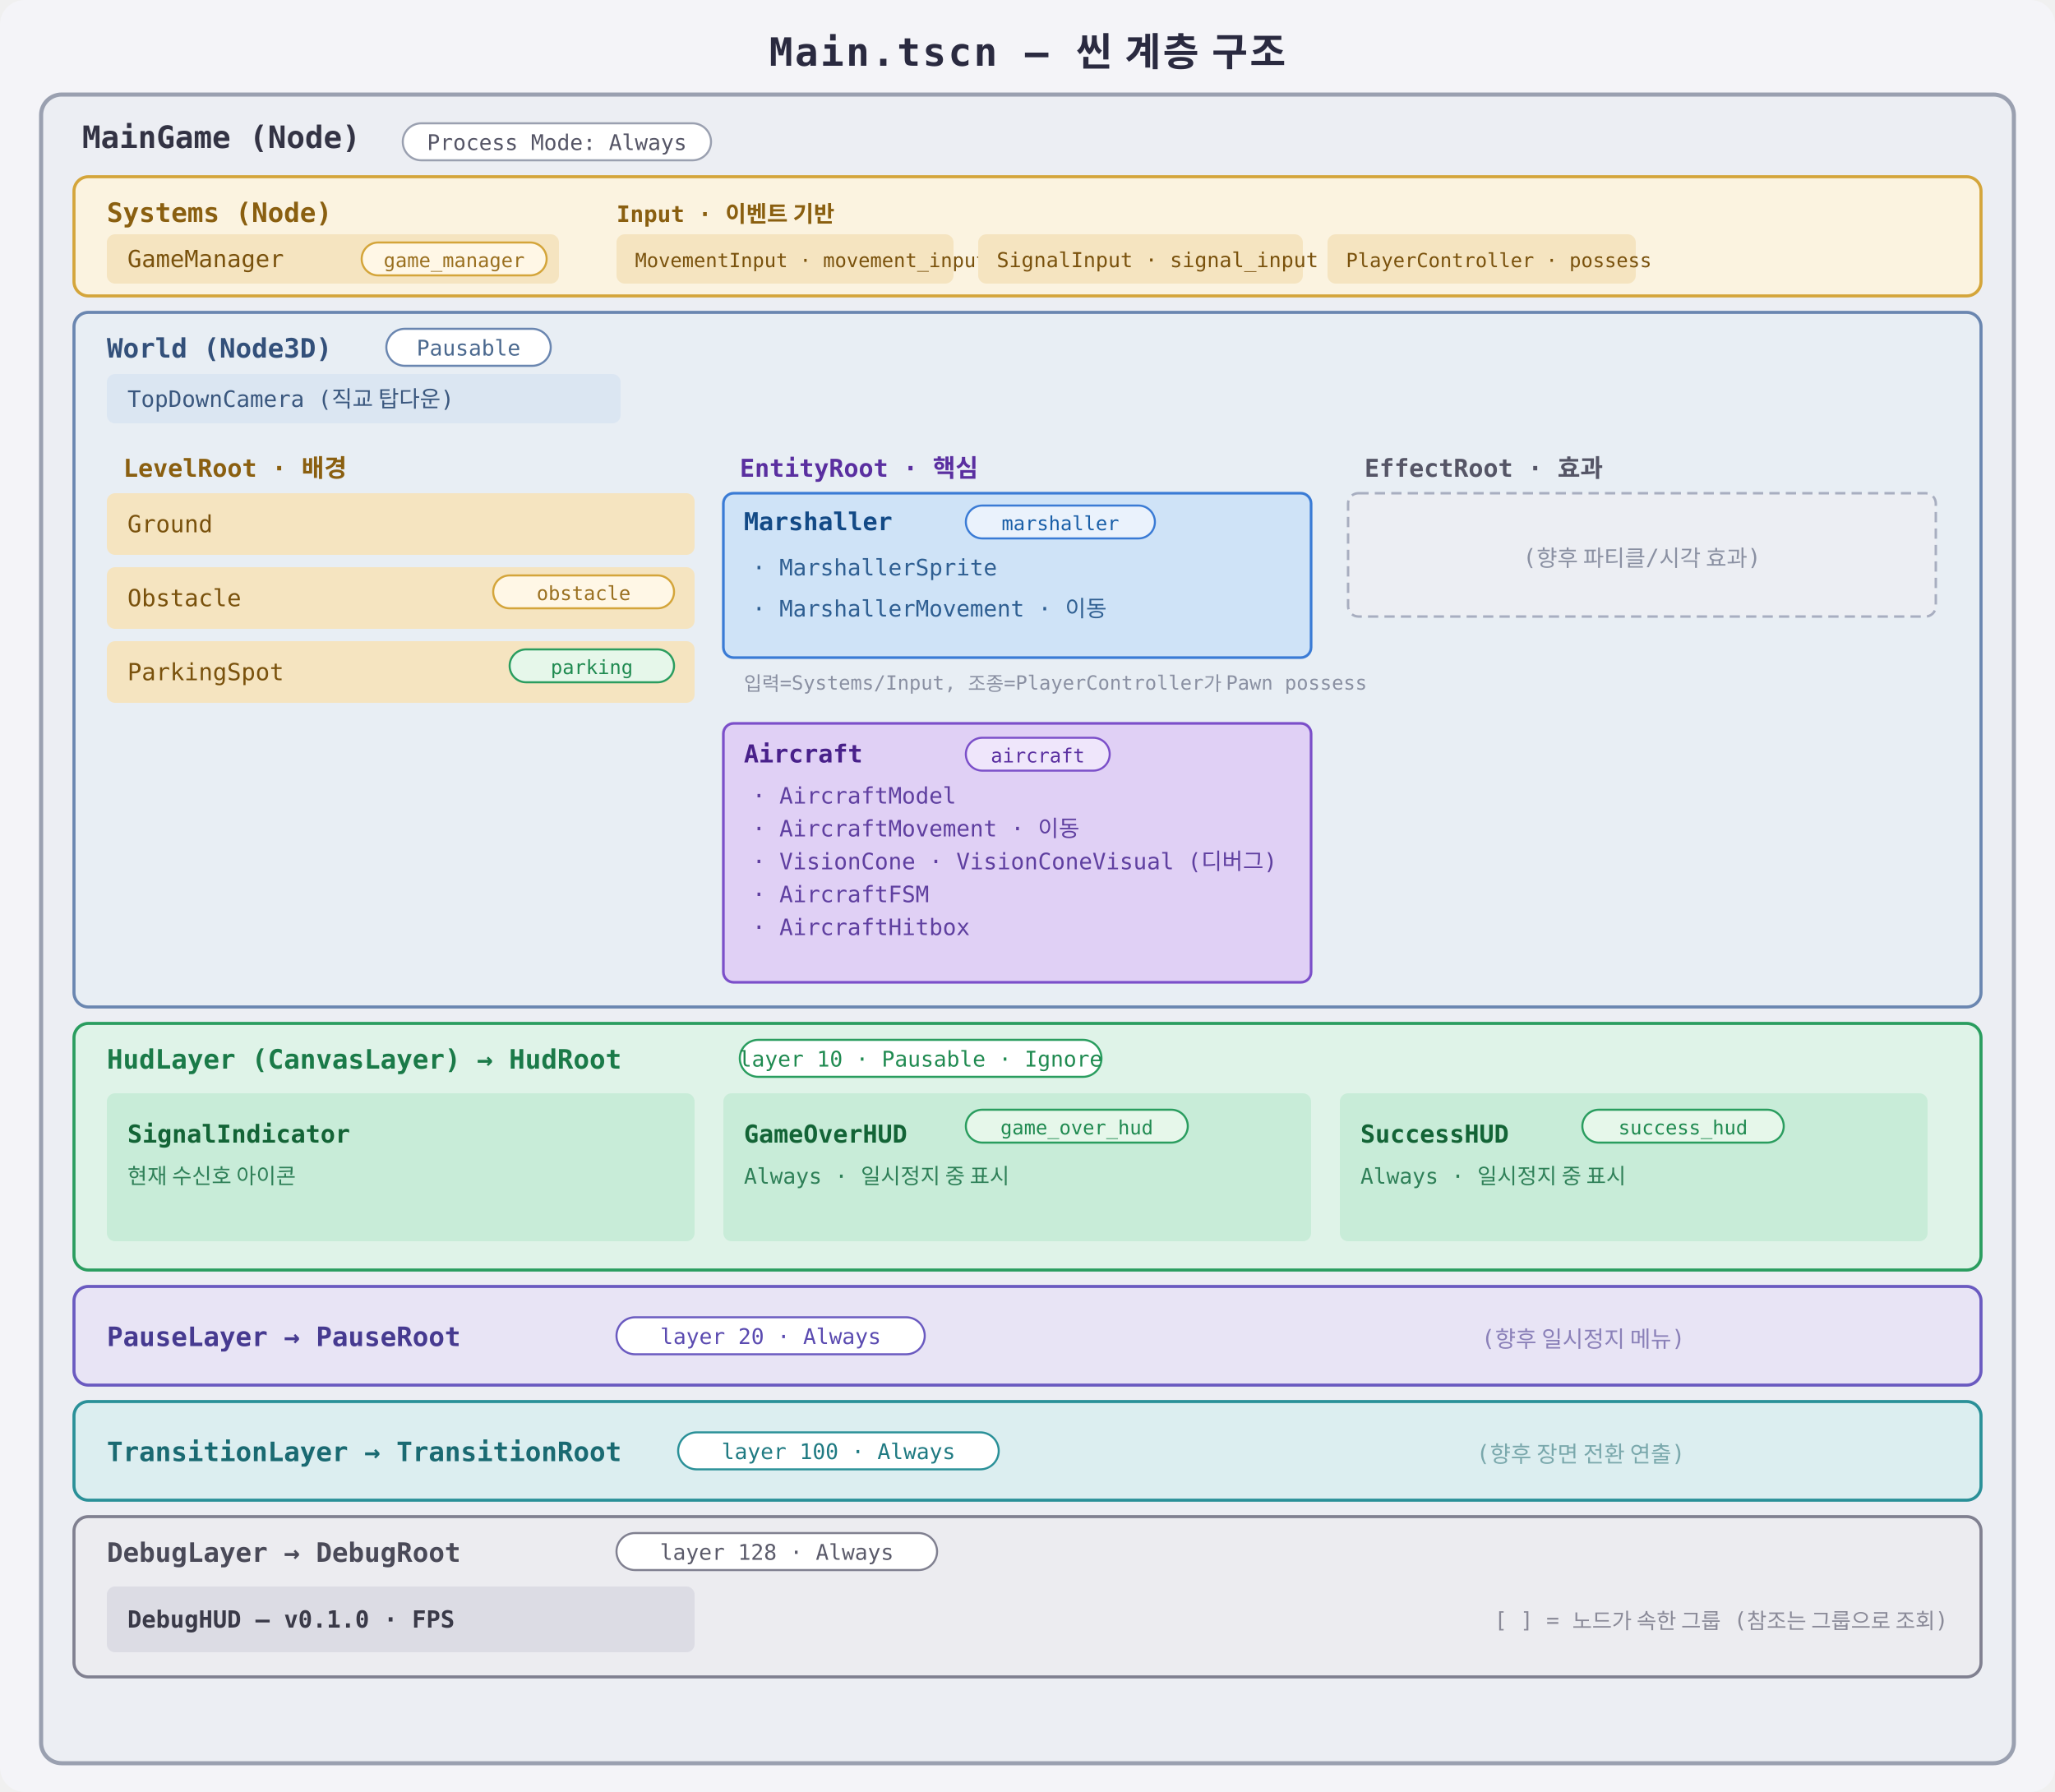
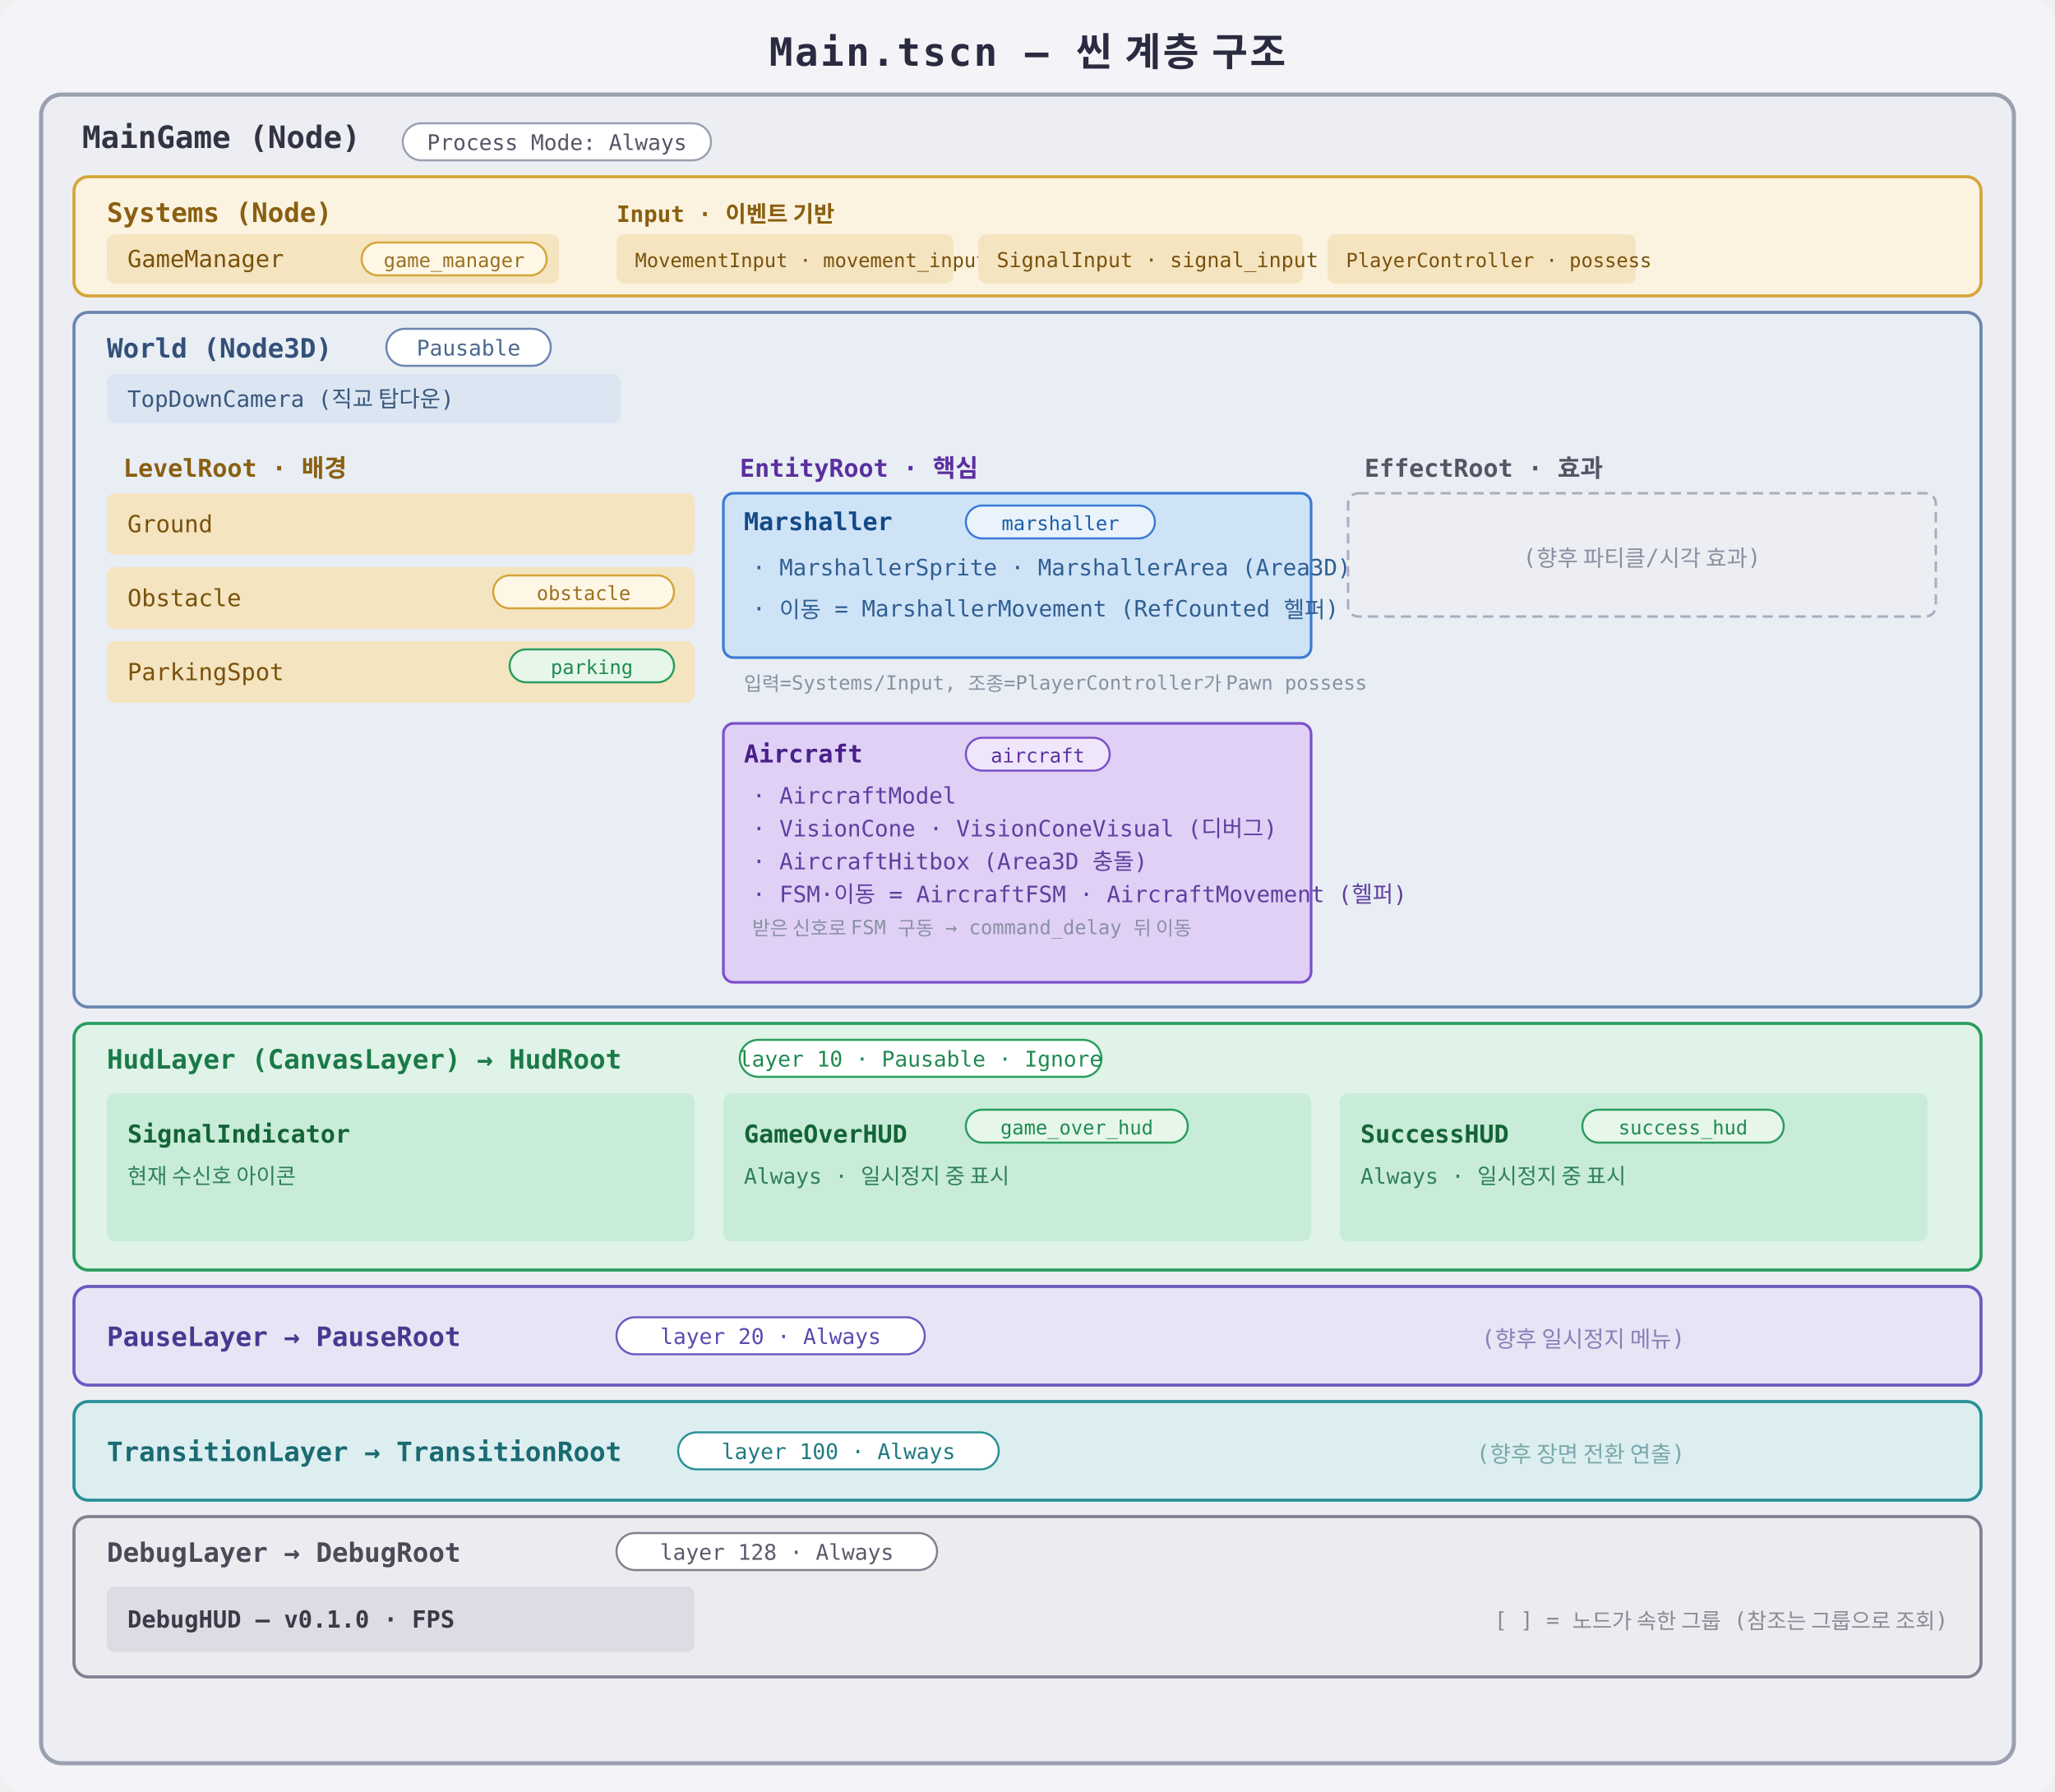
<svg xmlns="http://www.w3.org/2000/svg" viewBox="0 0 1000 872" font-family="'Consolas','Menlo',monospace">
  <rect width="1000" height="872" fill="#f4f4f8" rx="12" />
  <text x="500" y="32" text-anchor="middle" fill="#2a2a40" font-size="19" font-weight="bold" letter-spacing="1">Main.tscn — 씬 계층 구조</text>
  <rect x="20" y="46" width="960" height="812" rx="10" fill="#eceef3" stroke="#9aa0b0" stroke-width="2" />
  <text x="40" y="72" fill="#333344" font-size="15" font-weight="bold">MainGame (Node)</text>
  <rect x="196" y="60" width="150" height="18" rx="9" fill="#fff" stroke="#9aa0b0" />
  <text x="271" y="73" text-anchor="middle" fill="#555566" font-size="10.5">Process Mode: Always</text>
  <rect x="36" y="86" width="928" height="58" rx="7" fill="#fbf3e0" stroke="#d4a53a" stroke-width="1.5" />
  <text x="52" y="108" fill="#8a5f10" font-size="13" font-weight="bold">Systems (Node)</text>
  <rect x="52" y="114" width="220" height="24" rx="4" fill="#f5e4c0" />
  <text x="62" y="130" fill="#79510c" font-size="11.5">GameManager</text>
  <rect x="176" y="118" width="90" height="16" rx="8" fill="#fff7e6" stroke="#d4a53a" />
  <text x="221" y="130" text-anchor="middle" fill="#9a7020" font-size="9.5">game_manager</text>
  <text x="300" y="108" fill="#8a5f10" font-size="11" font-weight="bold">Input · 이벤트 기반</text>
  <rect x="300" y="114" width="164" height="24" rx="4" fill="#f5e4c0" />
  <text x="309" y="130" fill="#79510c" font-size="9.5">MovementInput · movement_input</text>
  <rect x="476" y="114" width="158" height="24" rx="4" fill="#f5e4c0" />
  <text x="485" y="130" fill="#79510c" font-size="10">SignalInput · signal_input</text>
  <rect x="646" y="114" width="150" height="24" rx="4" fill="#f5e4c0" />
  <text x="655" y="130" fill="#79510c" font-size="9.5">PlayerController · possess</text>
  <rect x="36" y="152" width="928" height="338" rx="7" fill="#e8eef4" stroke="#6a86b0" stroke-width="1.5" />
  <text x="52" y="174" fill="#33507a" font-size="13" font-weight="bold">World (Node3D)</text>
  <rect x="188" y="160" width="80" height="18" rx="9" fill="#fff" stroke="#6a86b0" />
  <text x="228" y="173" text-anchor="middle" fill="#4a688e" font-size="10.5">Pausable</text>
  <rect x="52" y="182" width="250" height="24" rx="4" fill="#dbe6f2" />
  <text x="62" y="198" fill="#3a577e" font-size="11">TopDownCamera (직교 탑다운)</text>
  <text x="60" y="232" fill="#8a5f10" font-size="12" font-weight="bold">LevelRoot · 배경</text>
  <rect x="52" y="240" width="286" height="30" rx="4" fill="#f5e4c0" />
  <text x="62" y="259" fill="#79510c" font-size="11.5">Ground</text>
  <rect x="52" y="276" width="286" height="30" rx="4" fill="#f5e4c0" />
  <text x="62" y="295" fill="#79510c" font-size="11.5">Obstacle</text>
  <rect x="240" y="280" width="88" height="16" rx="8" fill="#fff7e6" stroke="#d4a53a" />
  <text x="284" y="292" text-anchor="middle" fill="#9a7020" font-size="9.5">obstacle</text>
  <rect x="52" y="312" width="286" height="30" rx="4" fill="#f5e4c0" />
  <text x="62" y="331" fill="#79510c" font-size="11.5">ParkingSpot</text>
  <rect x="248" y="316" width="80" height="16" rx="8" fill="#e6f7ea" stroke="#2a9d5f" />
  <text x="288" y="328" text-anchor="middle" fill="#1f8a50" font-size="9.5">parking</text>
  <text x="360" y="232" fill="#5a2fa0" font-size="12" font-weight="bold">EntityRoot · 핵심</text>
  <rect x="352" y="240" width="286" height="80" rx="5" fill="#cfe3f7" stroke="#3a7bd5" stroke-width="1.3" />
  <text x="362" y="258" fill="#134a86" font-size="12" font-weight="bold">Marshaller</text>
  <rect x="470" y="246" width="92" height="16" rx="8" fill="#eaf2fc" stroke="#3a7bd5" />
  <text x="516" y="258" text-anchor="middle" fill="#1a5fa8" font-size="9.5">marshaller</text>
-   <text x="366" y="280" fill="#2f5f92" font-size="11">· MarshallerSprite</text>
-   <text x="366" y="300" fill="#2f5f92" font-size="11">· MarshallerMovement · 이동</text>
+   <text x="366" y="280" fill="#2f5f92" font-size="11">· MarshallerSprite · MarshallerArea (Area3D)</text>
+   <text x="366" y="300" fill="#2f5f92" font-size="11">· 이동 = MarshallerMovement (RefCounted 헬퍼)</text>
  <text x="362" y="336" fill="#8a90a2" font-size="9.5">입력=Systems/Input, 조종=PlayerController가 Pawn possess</text>
  <rect x="352" y="352" width="286" height="126" rx="5" fill="#e0d0f5" stroke="#7b4fc9" stroke-width="1.3" />
  <text x="362" y="371" fill="#48208a" font-size="12" font-weight="bold">Aircraft</text>
  <rect x="470" y="359" width="70" height="16" rx="8" fill="#efe6fb" stroke="#7b4fc9" />
  <text x="505" y="371" text-anchor="middle" fill="#5a2fa0" font-size="9.5">aircraft</text>
  <text x="366" y="391" fill="#5f3fa0" font-size="11">· AircraftModel</text>
-   <text x="366" y="407" fill="#5f3fa0" font-size="11">· AircraftMovement · 이동</text>
-   <text x="366" y="423" fill="#5f3fa0" font-size="11">· VisionCone · VisionConeVisual (디버그)</text>
-   <text x="366" y="439" fill="#5f3fa0" font-size="11">· AircraftFSM</text>
-   <text x="366" y="455" fill="#5f3fa0" font-size="11">· AircraftHitbox</text>
+   <text x="366" y="407" fill="#5f3fa0" font-size="11">· VisionCone · VisionConeVisual (디버그)</text>
+   <text x="366" y="423" fill="#5f3fa0" font-size="11">· AircraftHitbox (Area3D 충돌)</text>
+   <text x="366" y="439" fill="#5f3fa0" font-size="11">· FSM·이동 = AircraftFSM · AircraftMovement (헬퍼)</text>
+   <text x="366" y="455" fill="#8a90a2" font-size="9.5">받은 신호로 FSM 구동 → command_delay 뒤 이동</text>
  <text x="664" y="232" fill="#556" font-size="12" font-weight="bold">EffectRoot · 효과</text>
  <rect x="656" y="240" width="286" height="60" rx="5" fill="#eceef3" stroke="#a8aec0" stroke-width="1.2" stroke-dasharray="5 3" />
  <text x="799" y="275" text-anchor="middle" fill="#8a90a2" font-size="11">(향후 파티클/시각 효과)</text>
  <rect x="36" y="498" width="928" height="120" rx="7" fill="#dff3e8" stroke="#2a9d5f" stroke-width="1.5" />
  <text x="52" y="520" fill="#1a7a48" font-size="13" font-weight="bold">HudLayer (CanvasLayer) → HudRoot</text>
  <rect x="360" y="506" width="176" height="18" rx="9" fill="#fff" stroke="#2a9d5f" />
  <text x="448" y="519" text-anchor="middle" fill="#1f8a50" font-size="10.5">layer 10 · Pausable · Ignore</text>
  <rect x="52" y="532" width="286" height="72" rx="4" fill="#c8ecd8" />
  <text x="62" y="556" fill="#136436" font-size="12" font-weight="bold">SignalIndicator</text>
  <text x="62" y="576" fill="#2f8058" font-size="10.5">현재 수신호 아이콘</text>
  <rect x="352" y="532" width="286" height="72" rx="4" fill="#c8ecd8" />
  <text x="362" y="556" fill="#136436" font-size="12" font-weight="bold">GameOverHUD</text>
  <rect x="470" y="540" width="108" height="16" rx="8" fill="#e6f7ea" stroke="#2a9d5f" />
  <text x="524" y="552" text-anchor="middle" fill="#1f8a50" font-size="9.5">game_over_hud</text>
  <text x="362" y="576" fill="#2f8058" font-size="10.5">Always · 일시정지 중 표시</text>
  <rect x="652" y="532" width="286" height="72" rx="4" fill="#c8ecd8" />
  <text x="662" y="556" fill="#136436" font-size="12" font-weight="bold">SuccessHUD</text>
  <rect x="770" y="540" width="98" height="16" rx="8" fill="#e6f7ea" stroke="#2a9d5f" />
  <text x="819" y="552" text-anchor="middle" fill="#1f8a50" font-size="9.5">success_hud</text>
  <text x="662" y="576" fill="#2f8058" font-size="10.5">Always · 일시정지 중 표시</text>
  <rect x="36" y="626" width="928" height="48" rx="7" fill="#e8e4f5" stroke="#6a5ac0" stroke-width="1.5" />
  <text x="52" y="655" fill="#463a90" font-size="13" font-weight="bold">PauseLayer → PauseRoot</text>
  <rect x="300" y="641" width="150" height="18" rx="9" fill="#fff" stroke="#6a5ac0" />
  <text x="375" y="654" text-anchor="middle" fill="#5a4ab0" font-size="10.5">layer 20 · Always</text>
  <text x="820" y="655" text-anchor="end" fill="#8a80b8" font-size="11">(향후 일시정지 메뉴)</text>
  <rect x="36" y="682" width="928" height="48" rx="7" fill="#dceef0" stroke="#2a9098" stroke-width="1.5" />
  <text x="52" y="711" fill="#1a6a72" font-size="13" font-weight="bold">TransitionLayer → TransitionRoot</text>
  <rect x="330" y="697" width="156" height="18" rx="9" fill="#fff" stroke="#2a9098" />
  <text x="408" y="710" text-anchor="middle" fill="#1f7a82" font-size="10.5">layer 100 · Always</text>
  <text x="820" y="711" text-anchor="end" fill="#7aa8ac" font-size="11">(향후 장면 전환 연출)</text>
  <rect x="36" y="738" width="928" height="78" rx="7" fill="#ececf0" stroke="#808090" stroke-width="1.5" />
  <text x="52" y="760" fill="#4a4a58" font-size="13" font-weight="bold">DebugLayer → DebugRoot</text>
  <rect x="300" y="746" width="156" height="18" rx="9" fill="#fff" stroke="#808090" />
  <text x="378" y="759" text-anchor="middle" fill="#5a5a6a" font-size="10.5">layer 128 · Always</text>
  <rect x="52" y="772" width="286" height="32" rx="4" fill="#dcdce4" />
  <text x="62" y="792" fill="#3a3a48" font-size="11.5" font-weight="bold">DebugHUD — v0.1.0 · FPS</text>
  <text x="948" y="792" text-anchor="end" fill="#8a8a98" font-size="10.5">[ ] = 노드가 속한 그룹 (참조는 그룹으로 조회)</text>
</svg>
